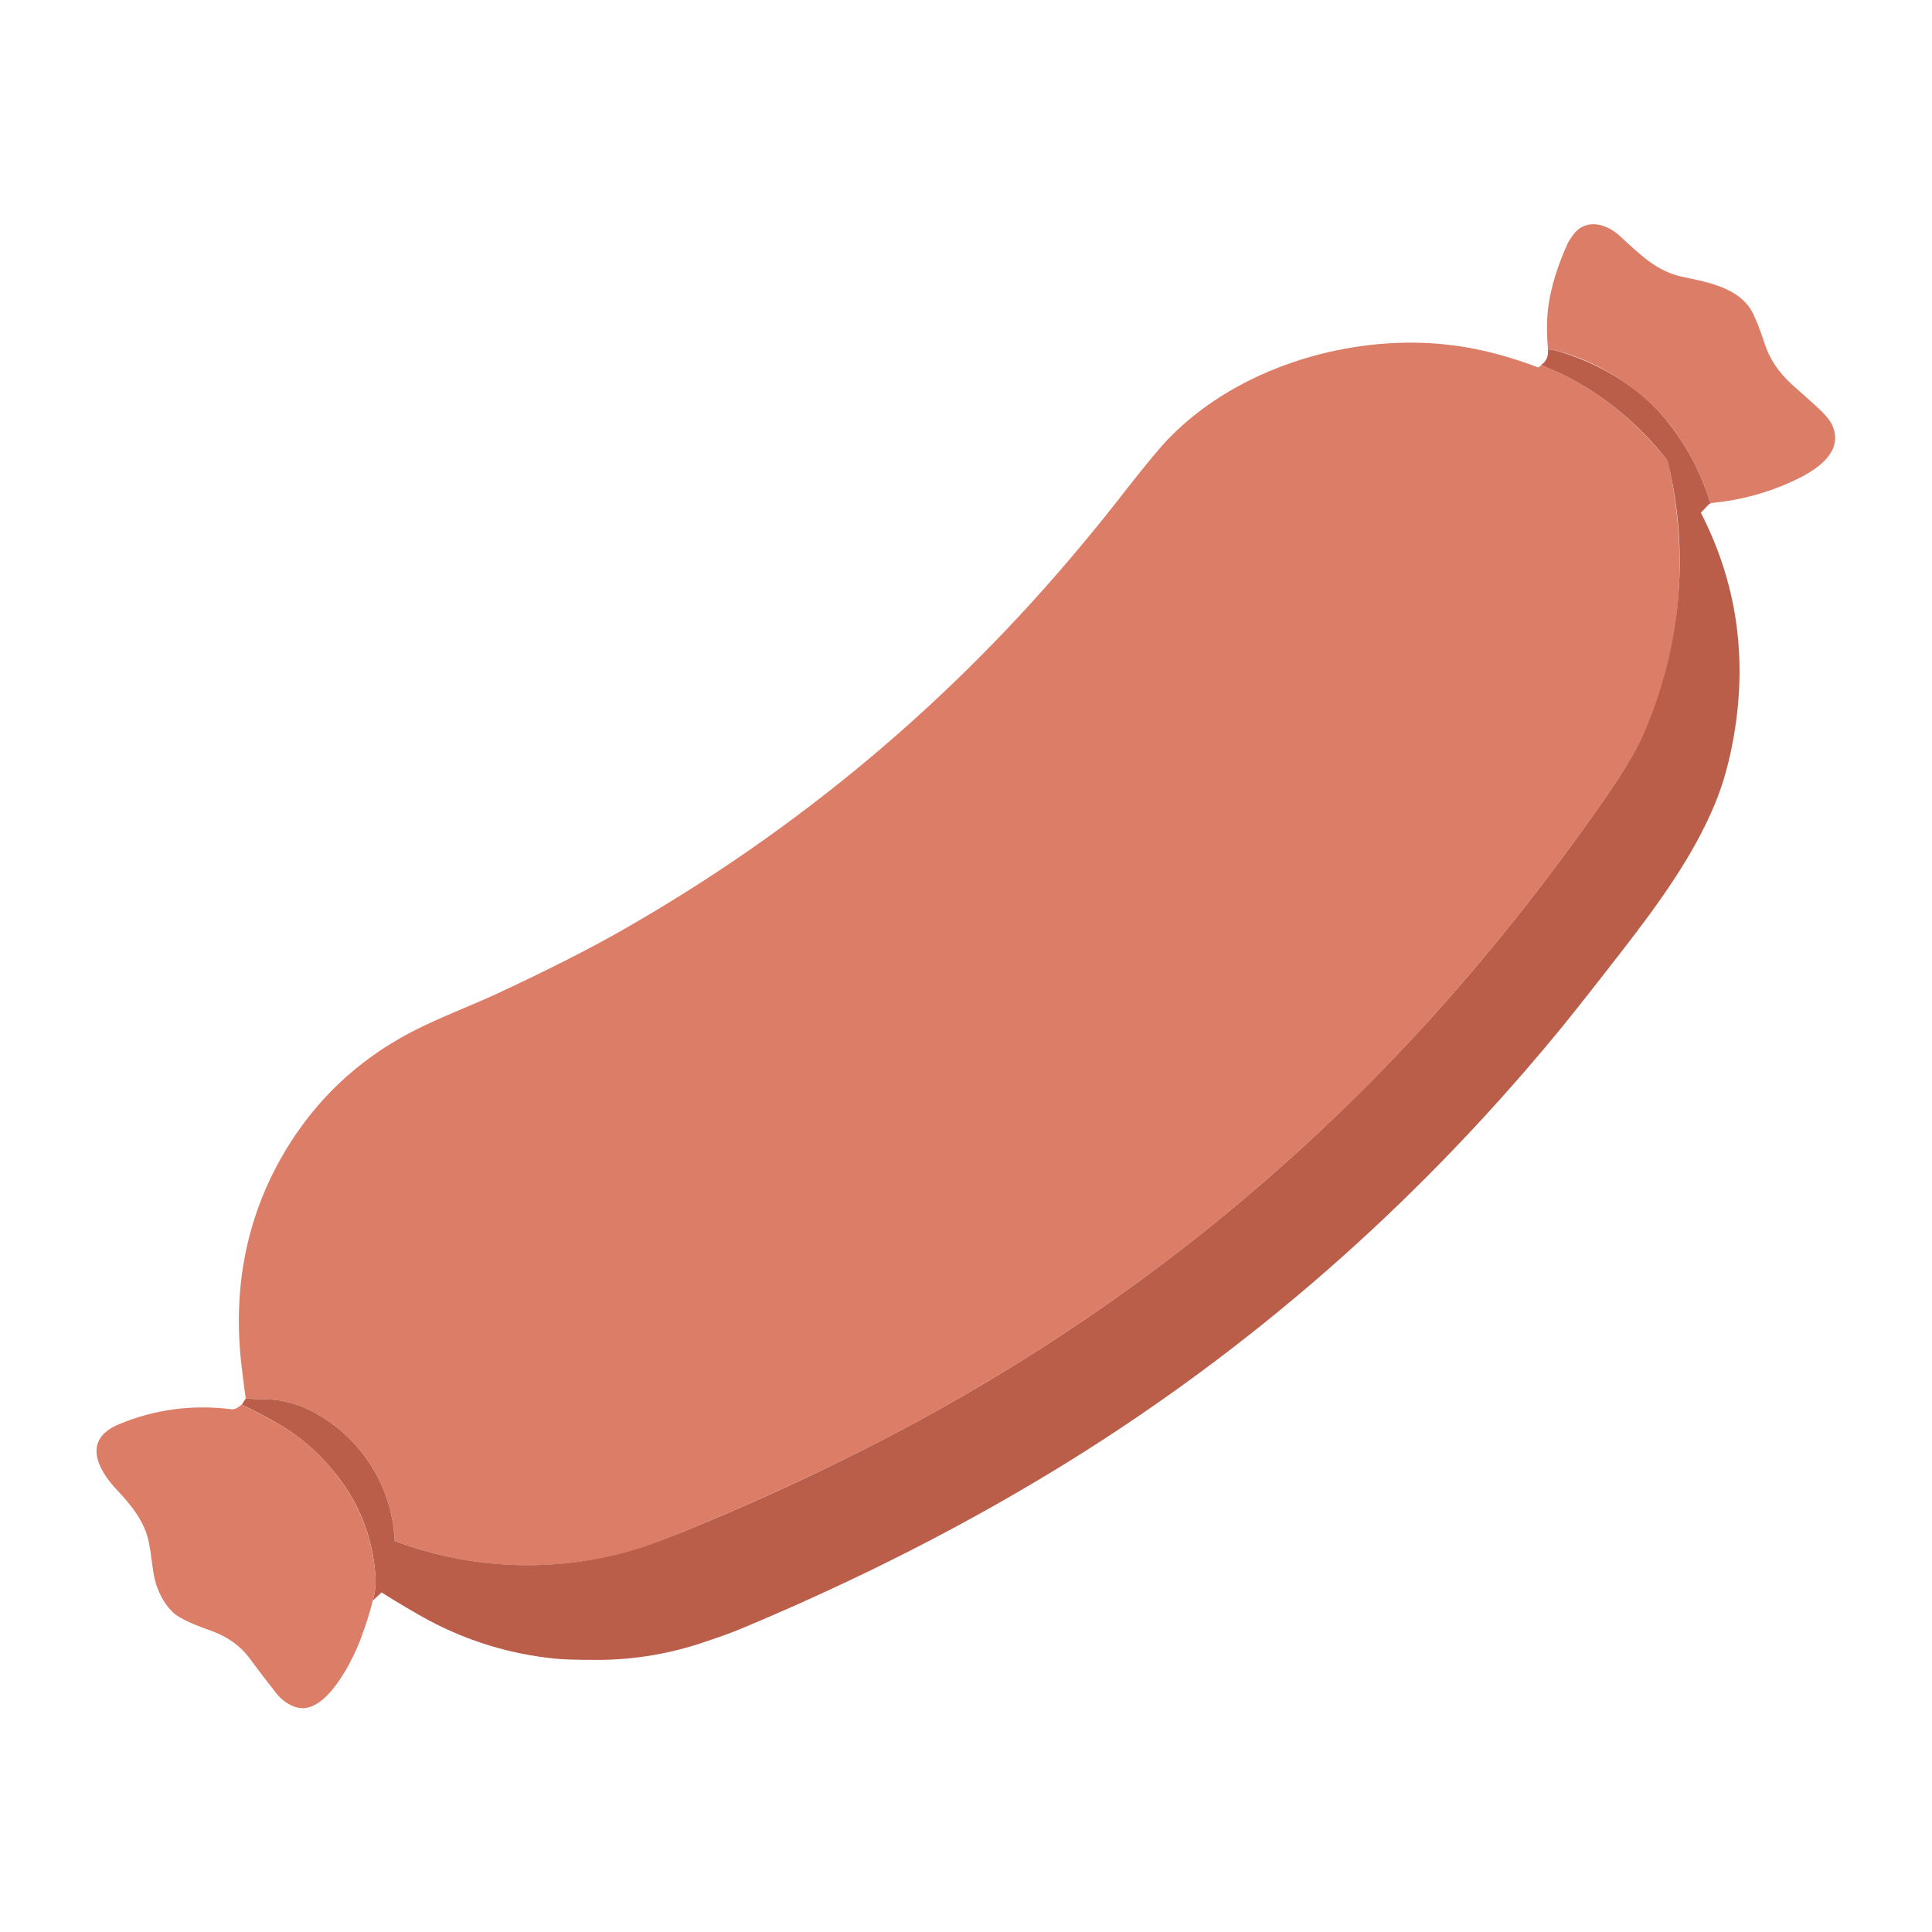
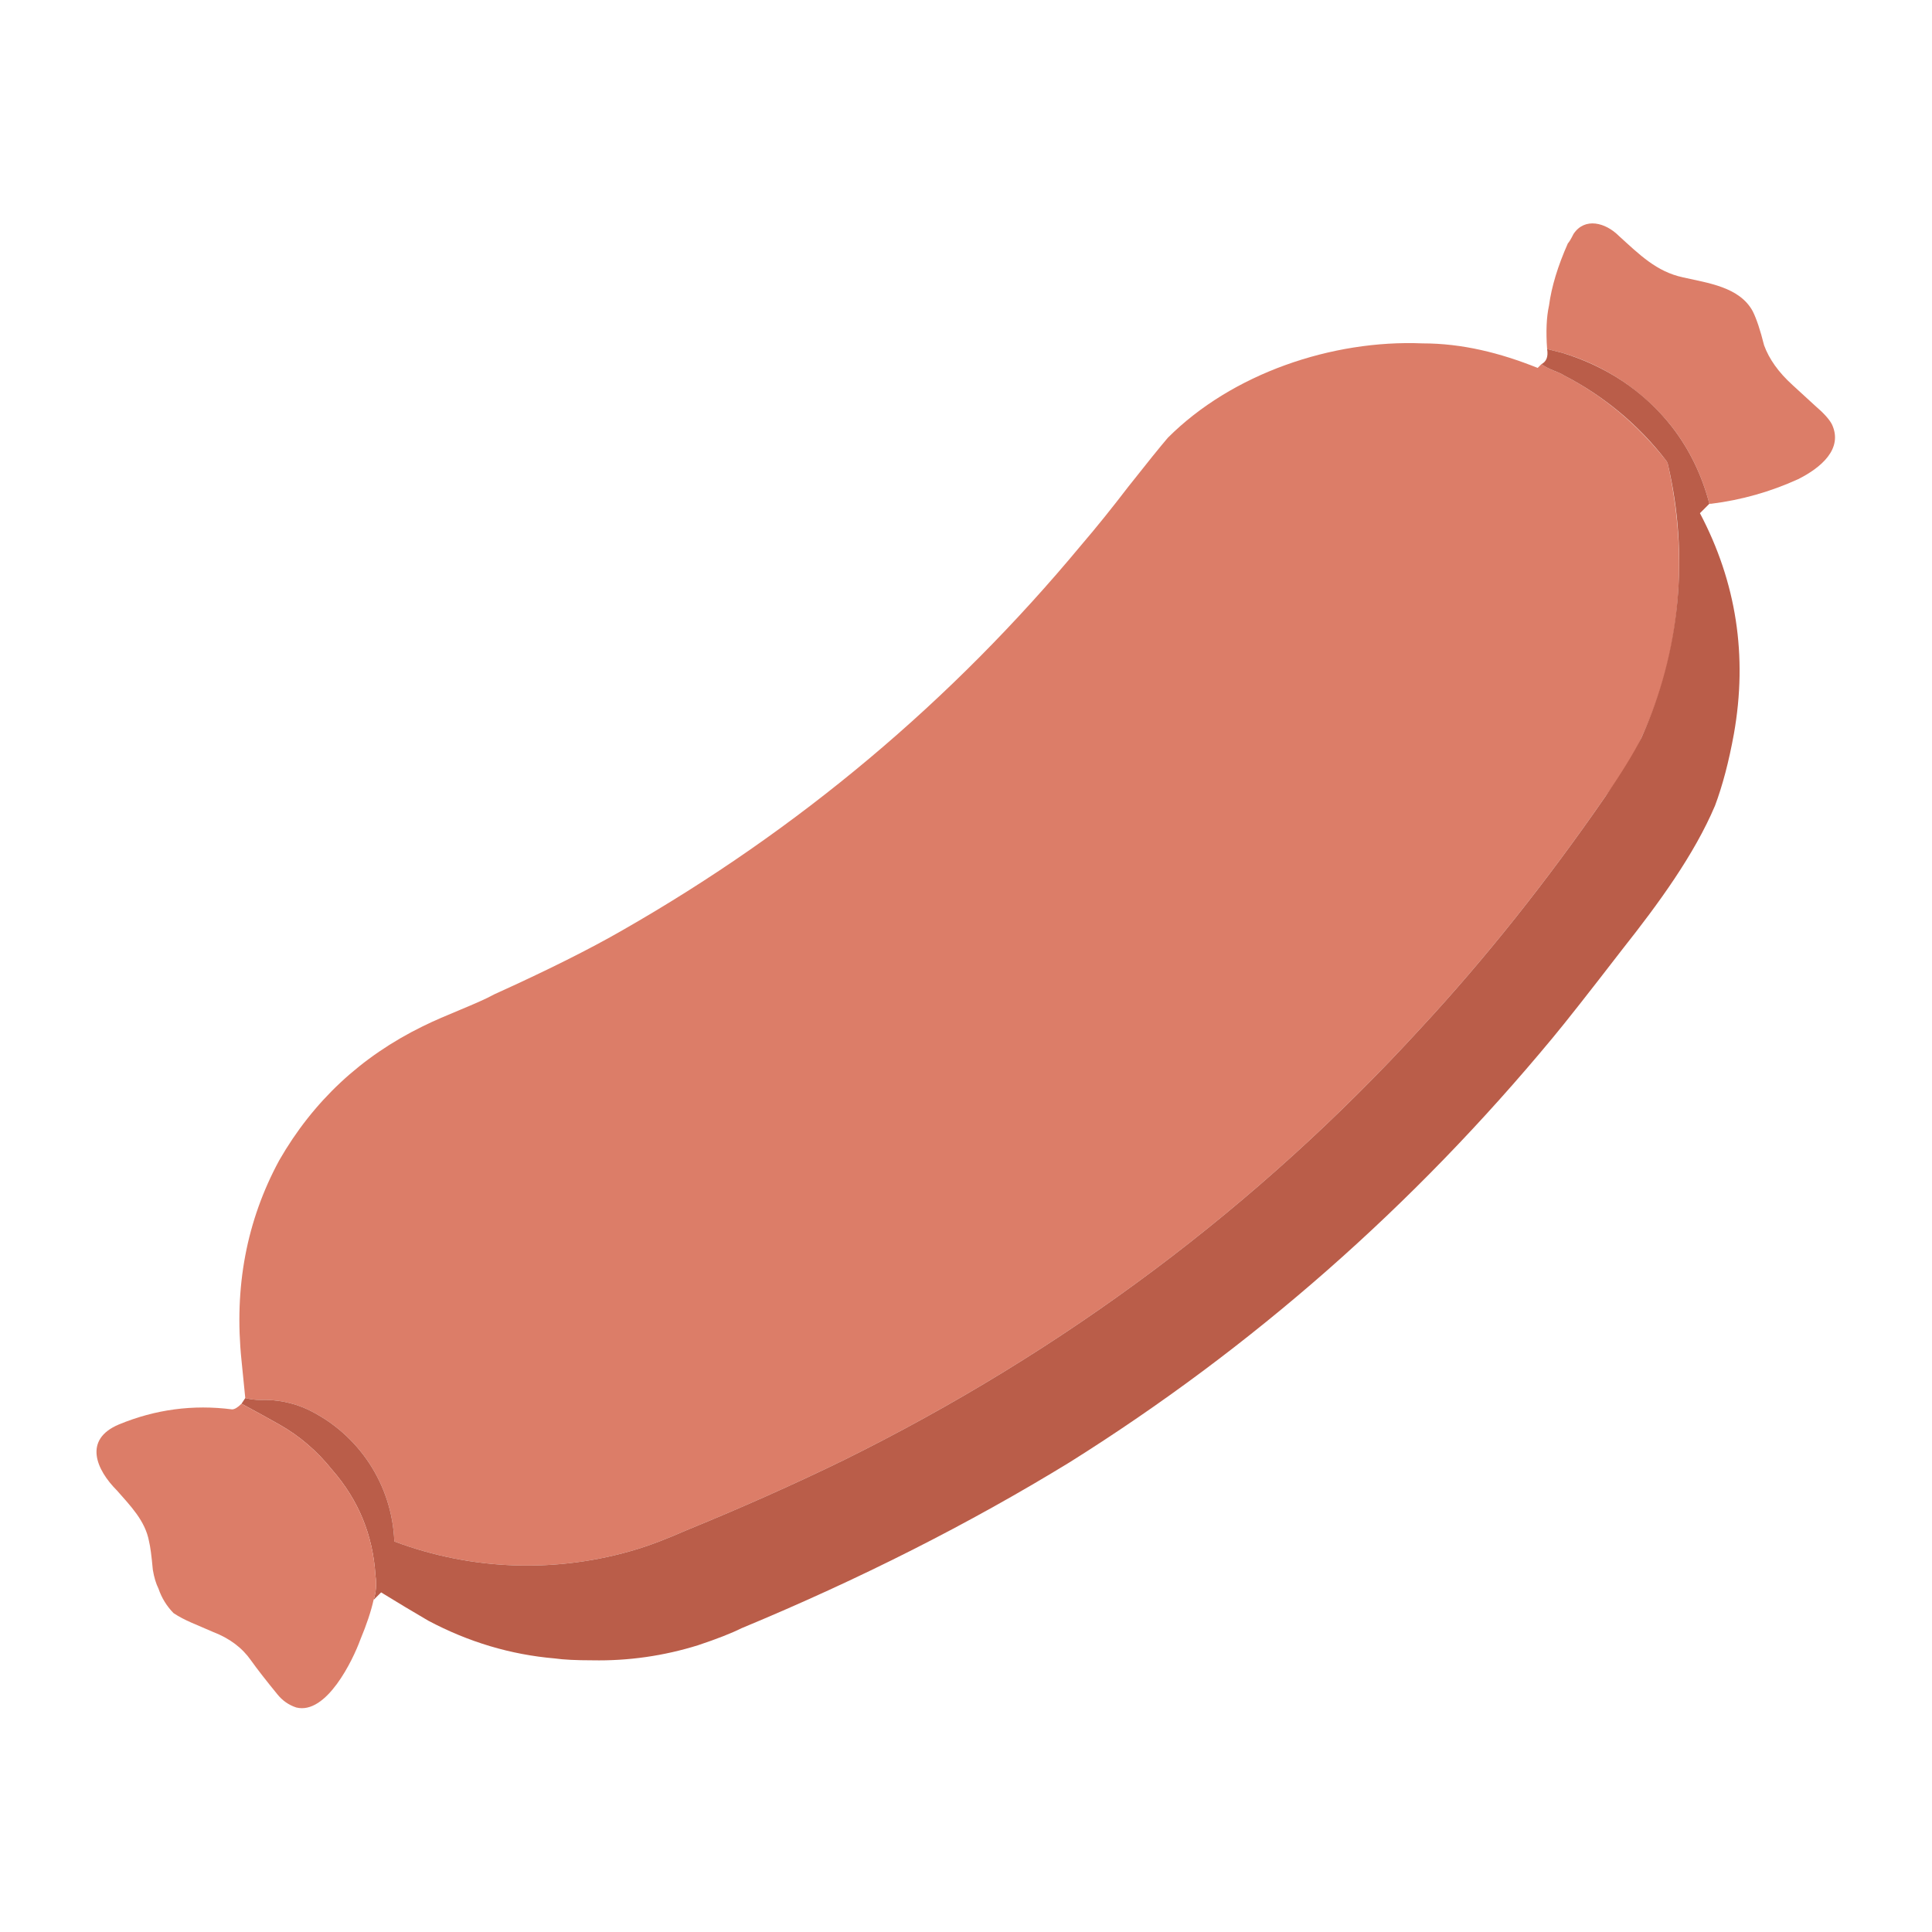
- <svg xmlns="http://www.w3.org/2000/svg" viewBox="40.9 40.4 942.8 942.8">
-   <path fill="#dc7d68" d="M875.7 286q.2.3-.2-.1-6.4-20.9-19.2-37.7a107 107 0 0 0-53.3-36q-3.4-1-6.7-1.3-1.1-12.6.3-21.8 2-13.7 9.3-29.9.6-1.3 2.7-4.2c6.1-8.3 16.2-5.5 22.7.5 9.8 9 18.1 17.4 30.7 20 12.2 2.6 27.5 5.2 34 17.2q2.7 5.2 6.2 15.9 3.6 10.7 13 19.3l11.2 10q6.7 6 8.4 9.5c6 12.5-5.6 21.2-16.3 26.5q-20.1 9.9-42.8 12" />
-   <path fill="#dc7d68" d="M793.1 218.4c3.6 2 8.1 3.5 11 5q29 14.7 50.1 41.2a5 5-70.9 0 1 .9 1.9c10 45.8 6.4 92.7-13 134.3q-5.2 11-17.3 28.3-43.4 62.4-90.3 113.4-120 130.6-282.3 210.4-35.2 17.3-76.4 34.4-14.4 6-23.8 9a184 184 0 0 1-118.5-3.9 75 75 0 0 0-42.2-64.2 51 51 0 0 0-23-5q-3.8 0-7.5-.4-1.3-9.3-2.3-18.3-5.6-53.6 19-98 24.3-43.4 69.2-65c11.3-5.5 26.8-11.6 35.7-15.7q38-17.7 62-31.4 129-73.5 224.3-188 10.9-13 22.5-28 14.3-18.2 20-24c31-32 79.5-48.2 123.8-46.7 19.9.7 38 5 56.5 12q1-.4 1.6-1.3" />
-   <path fill="#ba5d49" d="m875.7 286-.3.2a1 .1-20.8 0 0-.7.4l-3.8 4q26 50.6 16.2 108.4-3.3 19.4-9.5 34.1c-10.3 24.8-27.3 48.3-44.6 70.6q-24.8 32-34.4 43.4-102.6 123.5-236 206.4Q489.2 799 403 835q-7.5 3.2-21.7 7.8a162 162 0 0 1-51.4 7.6q-11.7 0-18.2-.6-32.5-3.3-61.4-18.6-11-6-23.2-13.7l-4.3 4q1.8-6.1 1.3-12.3Q222 780 203 757.5q-11.3-13.5-25.8-22-6.7-4-18.3-9.7l2-3q3.6.4 7.4.4a51 51 0 0 1 23 5 75 75 0 0 1 42.2 64.2 184 184 0 0 0 118.5 3.8q9.4-3 23.8-8.9 41.2-17 76.4-34.4 162.2-79.7 282.3-210.4 46.9-51 90.3-113.4 12-17.3 17.2-28.4a209 209 0 0 0 13-134.2 5 5-70.9 0 0-.8-1.9 149 149 0 0 0-50.1-41.2c-2.9-1.5-7.4-3-11-5q3.6-2.5 3.2-7.5 3.3.3 6.7 1.4c21 6.6 39.7 18.3 53.3 36q12.8 16.7 19.2 37.6.4.4.2 0" />
-   <path fill="#dc7d68" d="M158.9 725.8q11.6 5.8 18.3 9.7 14.5 8.5 25.8 22 18.9 22.5 21.1 51.7.5 6.2-1.3 12.3-1.8 7.7-5.9 18.7c-3.8 10.2-17 37.4-31.2 33.4q-5.7-1.6-9.9-6.8-7.4-9.4-12.7-16.6-6.5-9.2-18.4-13.7c-8.2-3-14-5.1-18.8-8.7a31 31 0 0 1-8-12.1q-1.5-3.3-2.4-9.6-1.2-9.5-2-13.2c-2-10-8.7-18.2-15.7-25.6-9.5-10.1-16.7-24.5 1.2-31.9q26.2-10.9 54.8-7.3 2.2.3 5-2.3" />
+ <svg xmlns="http://www.w3.org/2000/svg" viewBox="0 0 1024 1024">
+   <path fill="#dc7d68" d="M907 267h-1q-6-23-20-41a116 116 0 0 0-58-39l-8-2q-1-14 1-23 2-15 10-33 1-1 3-5c6-9 17-6 24 1 11 10 20 19 34 22 13 3 30 5 37 18q3 6 6 18 4 11 15 21l12 11q7 6 9 10c6 13-6 23-18 29q-22 10-46 13" />
+   <path fill="#dc7d68" d="M817 193c4 3 9 4 12 6q31 16 54 45a5 5-71 0 1 1 2c11 49 7 100-14 145q-5 12-19 31-47 68-98 123-130 142-306 229-39 19-83 37-16 7-26 10a200 200 0 0 1-129-4 81 81 0 0 0-46-70 55 55 0 0 0-25-5q-4 0-8-1l-2-20q-6-58 20-106 27-47 76-71c12-6 29-12 38-17q42-19 68-34 140-80 243-204 12-14 25-31 15-19 21-26c34-34 87-52 135-50 21 0 41 5 61 13z" />
+   <path fill="#ba5d49" d="M907 267h-1l-5 5q29 55 18 117-4 22-10 38c-11 26-30 52-49 76q-27 35-37 47-111 134-256 225-80 49-174 88-8 4-23 9a176 176 0 0 1-56 8q-13 0-20-1-35-3-67-20-12-7-25-15l-4 4q2-6 1-13-2-32-23-56-12-15-28-24-7-4-20-11l2-3q4 1 8 1a55 55 0 0 1 25 5 81 81 0 0 1 46 70 200 200 0 0 0 129 4q10-3 26-10 44-18 83-37 176-87 306-229 51-55 98-123 13-19 19-31a227 227 0 0 0 14-145 5 5-71 0 0-1-2 162 162 0 0 0-54-45c-3-2-8-3-12-6q4-2 3-8l8 2c23 7 43 20 58 39q14 18 20 41z" />
+   <path fill="#dc7d68" d="M128 744q13 7 20 11 16 9 28 24 21 24 23 56 1 7-1 13-2 9-7 21c-4 11-18 40-34 36q-6-2-10-7-9-11-14-18-7-10-20-15c-9-4-15-6-21-10a34 34 0 0 1-8-13q-2-4-3-10-1-11-2-15c-2-11-10-19-17-27-11-11-18-27 1-35q29-12 60-8 2 0 5-3" />
</svg>
